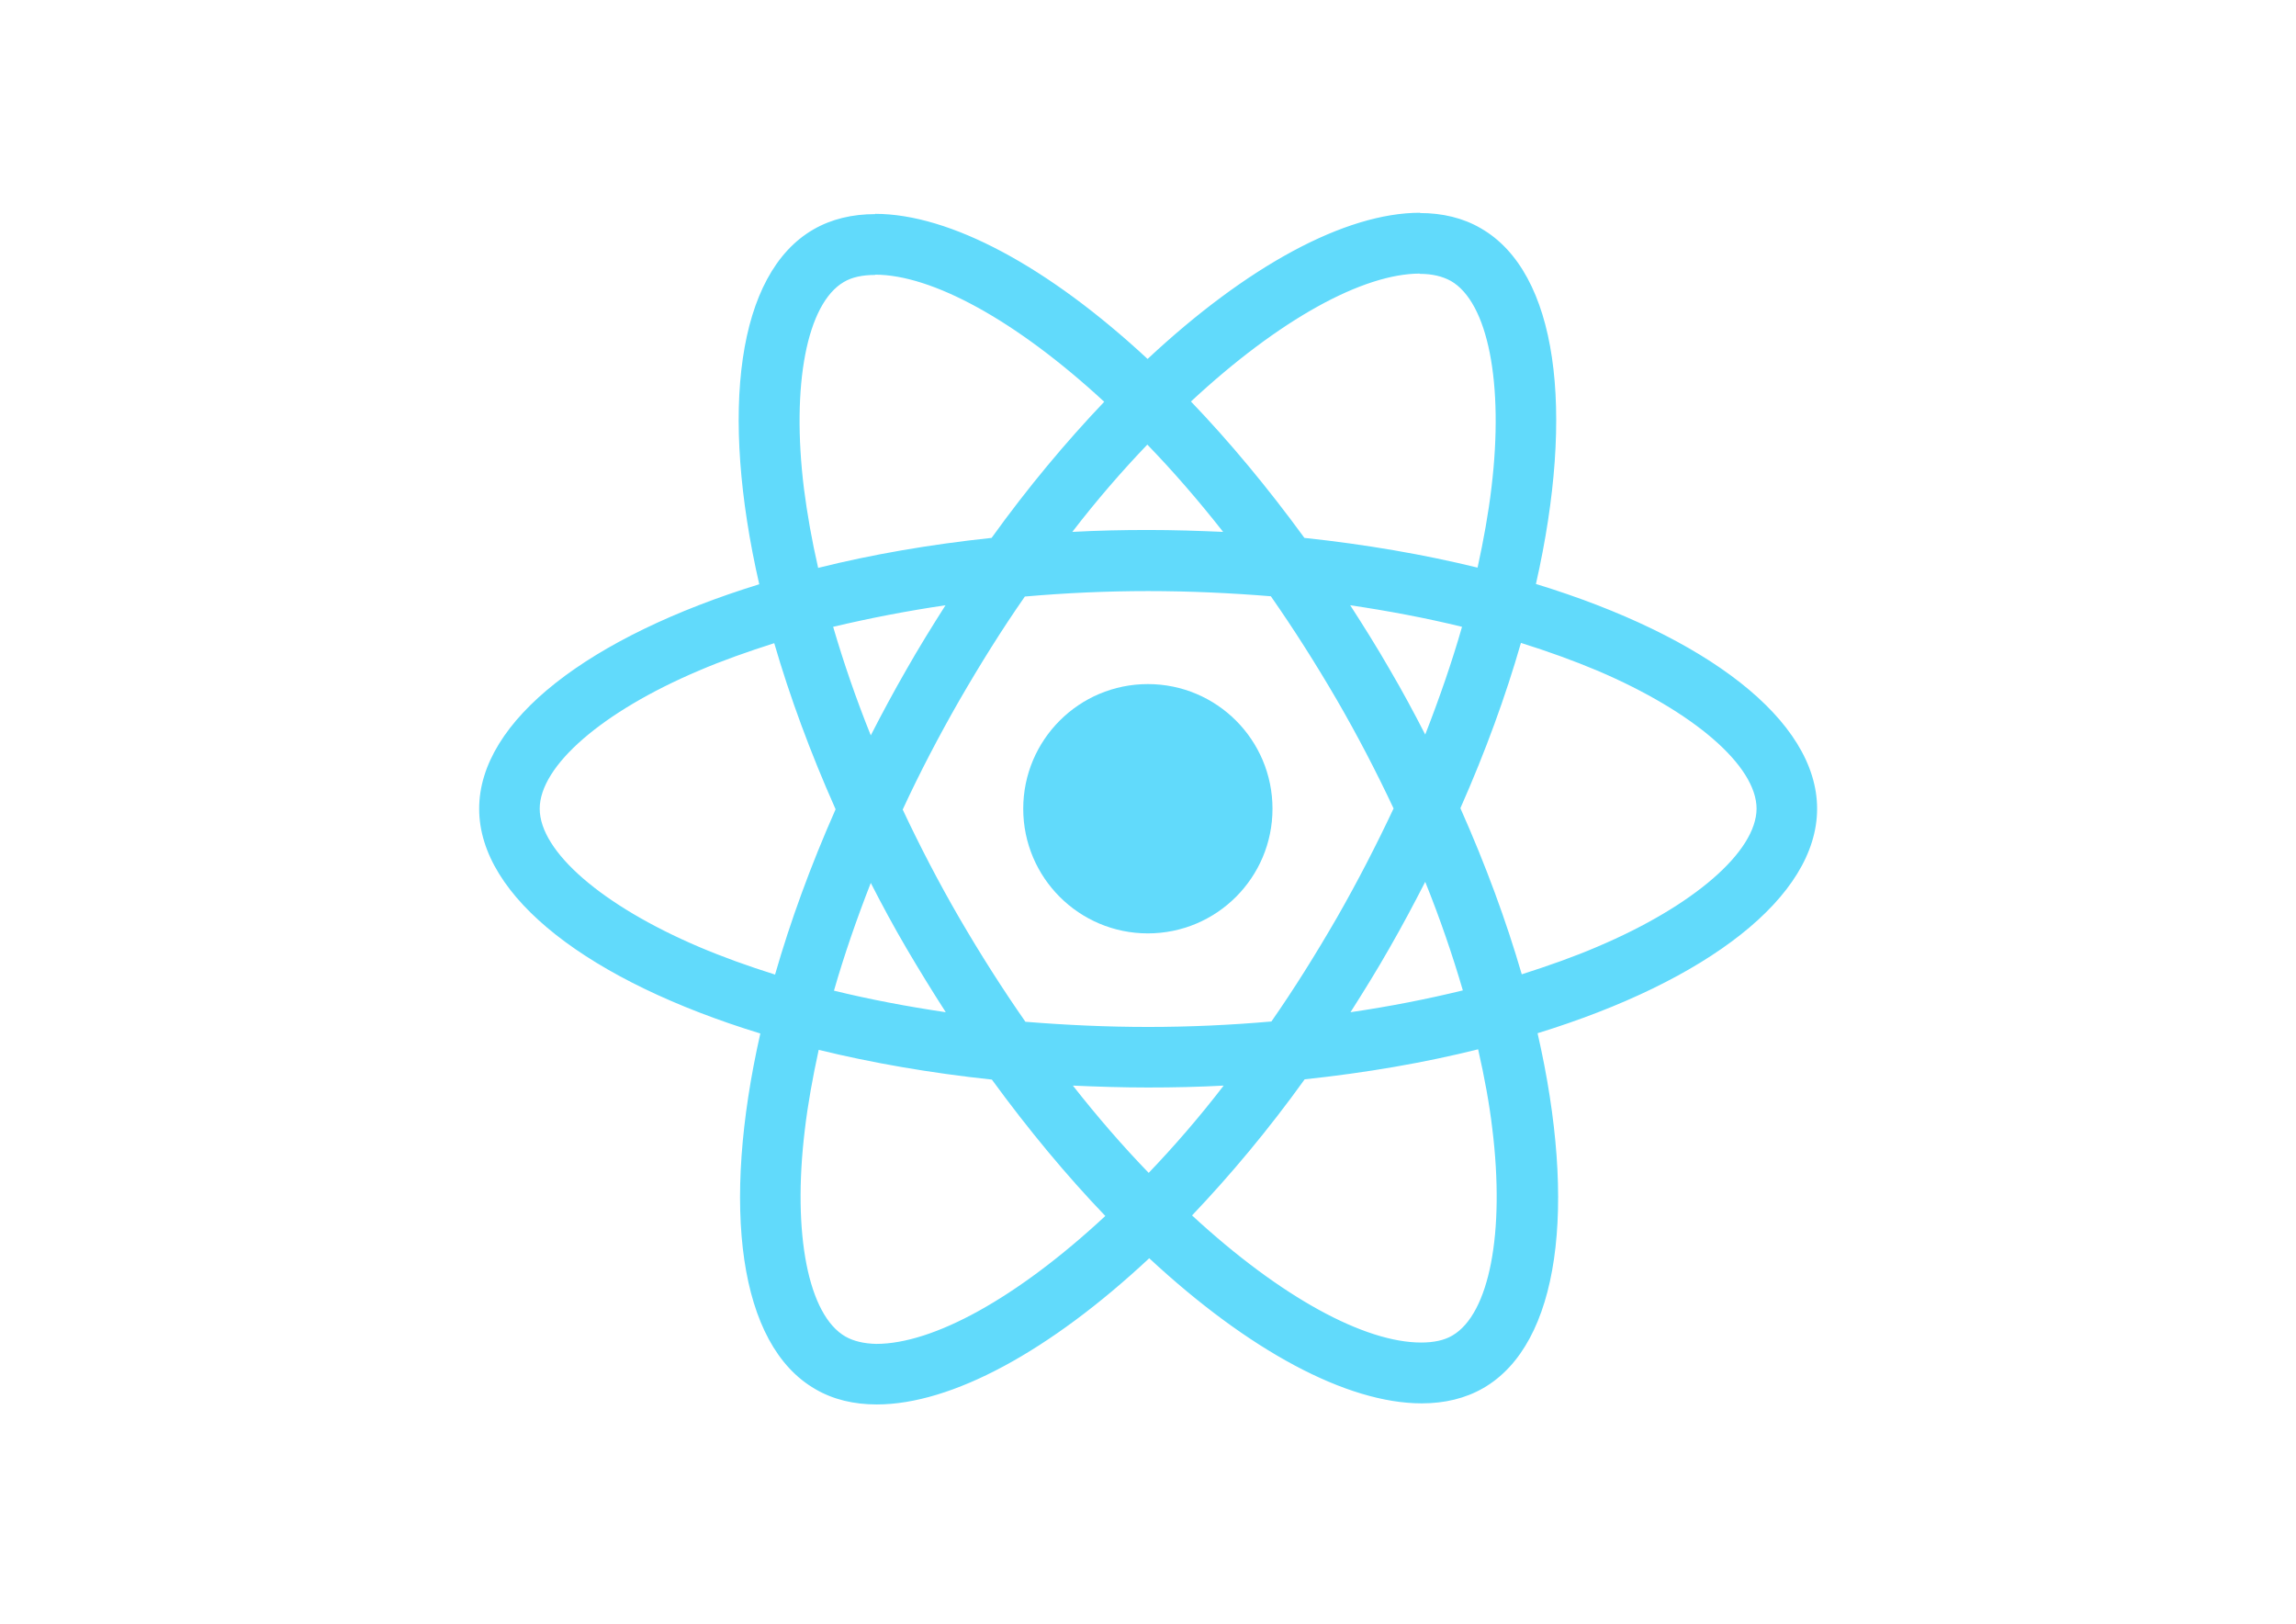
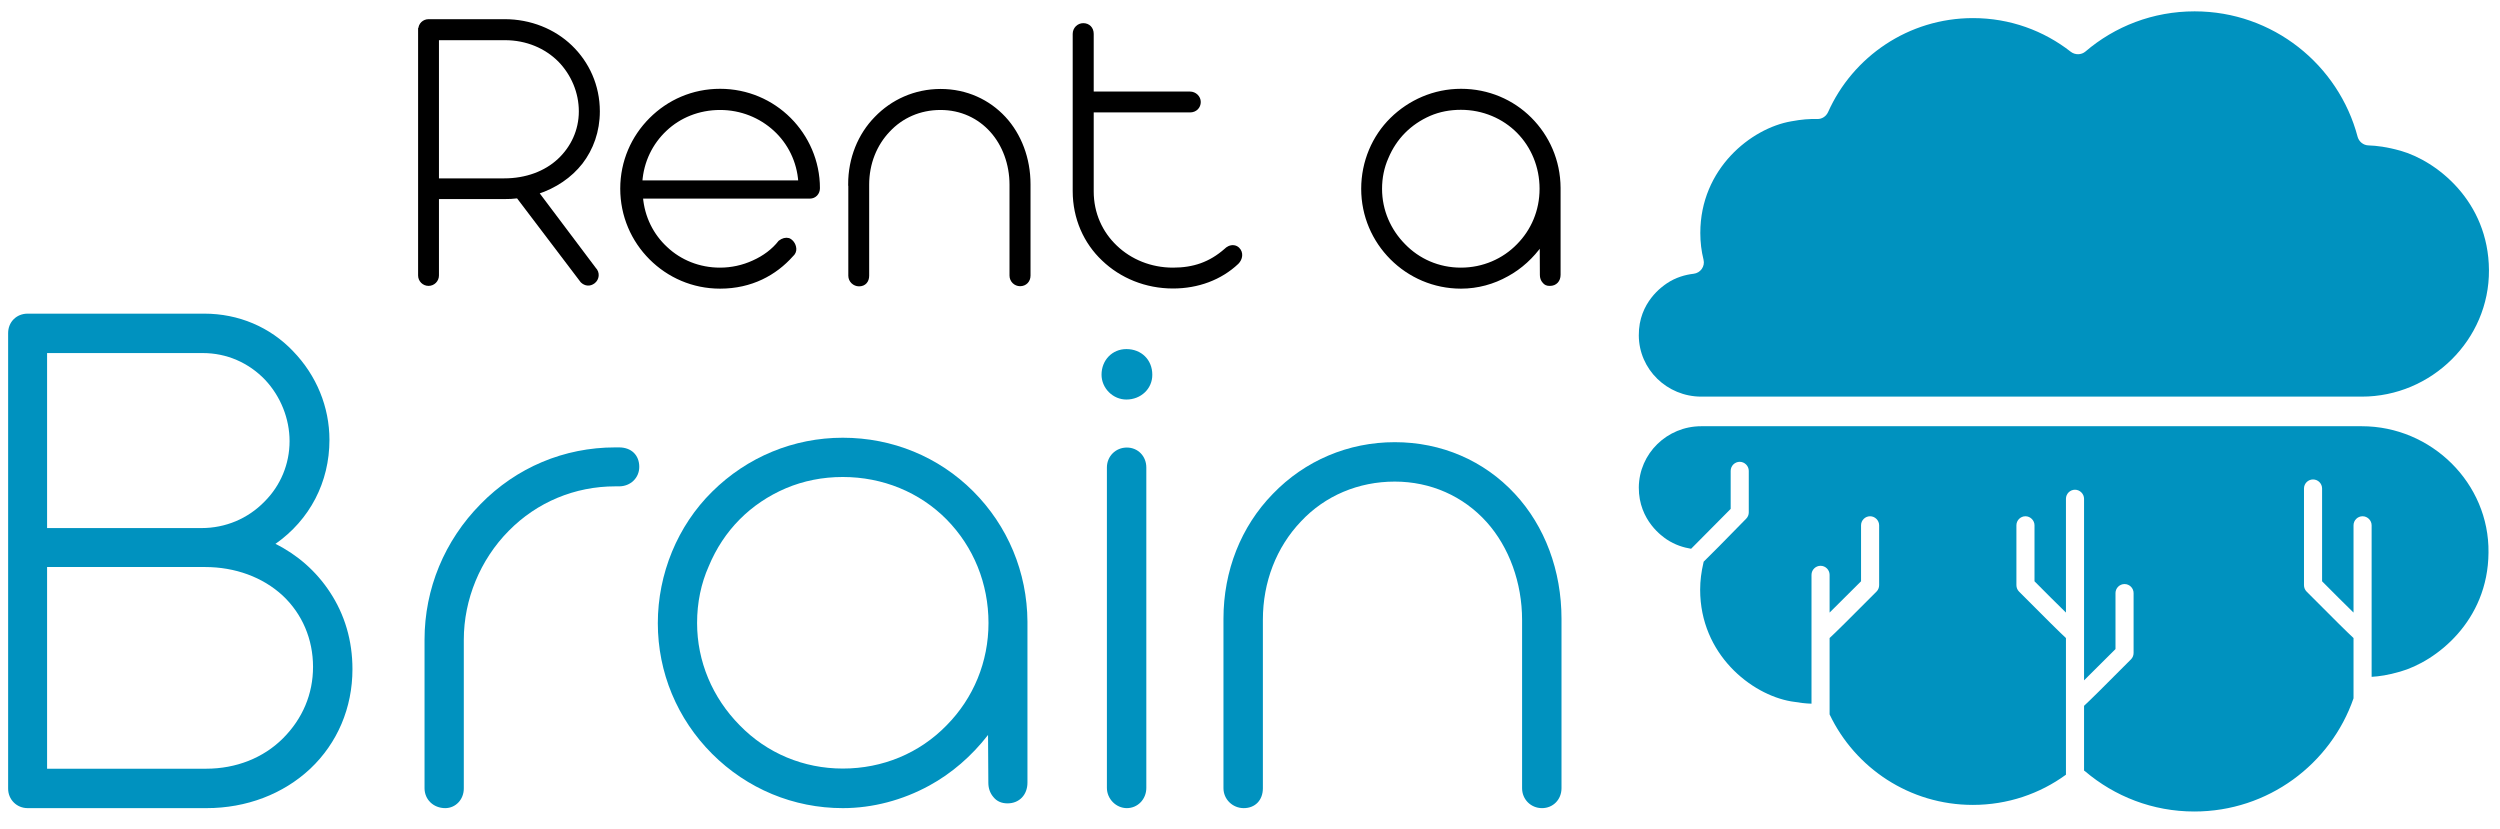
- <svg xmlns="http://www.w3.org/2000/svg" viewBox="0 0 841.9 595.3">
-   <g fill="#61DAFB">
-     <path d="M666.3 296.5c0-32.5-40.7-63.3-103.1-82.4 14.4-63.6 8-114.2-20.2-130.4-6.5-3.8-14.1-5.6-22.4-5.6v22.3c4.6 0 8.3.9 11.4 2.6 13.6 7.8 19.5 37.5 14.9 75.7-1.1 9.4-2.9 19.3-5.1 29.4-19.6-4.8-41-8.5-63.5-10.9-13.5-18.5-27.5-35.3-41.6-50 32.6-30.3 63.2-46.9 84-46.9V78c-27.5 0-63.5 19.6-99.9 53.6-36.4-33.8-72.4-53.2-99.9-53.2v22.3c20.7 0 51.4 16.5 84 46.6-14 14.7-28 31.4-41.3 49.9-22.6 2.4-44 6.1-63.6 11-2.3-10-4-19.7-5.2-29-4.7-38.2 1.1-67.9 14.6-75.8 3-1.8 6.9-2.6 11.5-2.6V78.5c-8.4 0-16 1.8-22.6 5.6-28.1 16.2-34.4 66.7-19.9 130.1-62.2 19.2-102.7 49.9-102.7 82.3 0 32.5 40.7 63.3 103.1 82.4-14.4 63.6-8 114.2 20.2 130.4 6.5 3.8 14.1 5.6 22.5 5.6 27.5 0 63.5-19.6 99.9-53.6 36.4 33.8 72.4 53.2 99.9 53.2 8.4 0 16-1.8 22.6-5.6 28.1-16.2 34.4-66.7 19.9-130.1 62-19.1 102.5-49.9 102.5-82.3zm-130.2-66.7c-3.7 12.9-8.3 26.2-13.5 39.5-4.1-8-8.4-16-13.1-24-4.6-8-9.5-15.8-14.4-23.4 14.2 2.1 27.9 4.7 41 7.9zm-45.8 106.5c-7.8 13.5-15.8 26.3-24.1 38.2-14.9 1.3-30 2-45.2 2-15.1 0-30.2-.7-45-1.9-8.3-11.9-16.4-24.6-24.2-38-7.6-13.1-14.5-26.4-20.8-39.8 6.2-13.4 13.2-26.8 20.7-39.9 7.8-13.5 15.8-26.3 24.1-38.2 14.9-1.3 30-2 45.2-2 15.1 0 30.2.7 45 1.9 8.3 11.9 16.4 24.6 24.2 38 7.6 13.1 14.5 26.4 20.8 39.8-6.3 13.4-13.2 26.8-20.7 39.9zm32.3-13c5.4 13.4 10 26.8 13.8 39.8-13.1 3.2-26.9 5.9-41.2 8 4.9-7.7 9.8-15.6 14.4-23.7 4.6-8 8.9-16.1 13-24.1zM421.2 430c-9.3-9.6-18.6-20.3-27.8-32 9 .4 18.2.7 27.5.7 9.4 0 18.7-.2 27.8-.7-9 11.7-18.3 22.4-27.5 32zm-74.4-58.9c-14.2-2.1-27.9-4.7-41-7.9 3.7-12.9 8.3-26.2 13.5-39.5 4.1 8 8.4 16 13.1 24 4.7 8 9.5 15.8 14.4 23.4zM420.7 163c9.3 9.6 18.6 20.3 27.8 32-9-.4-18.2-.7-27.5-.7-9.4 0-18.7.2-27.8.7 9-11.7 18.3-22.4 27.5-32zm-74 58.9c-4.9 7.7-9.8 15.6-14.4 23.7-4.6 8-8.9 16-13 24-5.4-13.4-10-26.8-13.8-39.8 13.1-3.1 26.9-5.8 41.2-7.9zm-90.5 125.2c-35.4-15.1-58.3-34.9-58.3-50.6 0-15.7 22.9-35.6 58.3-50.6 8.6-3.7 18-7 27.7-10.1 5.7 19.6 13.2 40 22.5 60.9-9.2 20.8-16.6 41.1-22.2 60.6-9.9-3.1-19.3-6.5-28-10.2zM310 490c-13.6-7.8-19.5-37.5-14.9-75.7 1.1-9.4 2.9-19.3 5.1-29.4 19.6 4.8 41 8.5 63.5 10.9 13.5 18.5 27.5 35.3 41.6 50-32.6 30.3-63.2 46.9-84 46.9-4.5-.1-8.3-1-11.3-2.7zm237.2-76.2c4.7 38.2-1.1 67.9-14.6 75.8-3 1.8-6.9 2.6-11.5 2.6-20.7 0-51.4-16.5-84-46.6 14-14.7 28-31.4 41.3-49.9 22.6-2.4 44-6.1 63.6-11 2.3 10.1 4.1 19.8 5.2 29.1zm38.5-66.7c-8.6 3.7-18 7-27.7 10.1-5.7-19.6-13.2-40-22.5-60.9 9.2-20.8 16.6-41.1 22.2-60.6 9.9 3.1 19.3 6.5 28.1 10.2 35.4 15.1 58.3 34.9 58.3 50.6-.1 15.7-23 35.6-58.4 50.6zM320.8 78.4z" />
-     <circle cx="420.9" cy="296.5" r="45.7" />
-     <path d="M520.5 78.1z" />
+ <svg xmlns="http://www.w3.org/2000/svg" version="1.1" id="Ebene_1" x="0px" y="0px" viewBox="0 0 1630 540" enable-background="new 0 0 1630 540" xml:space="preserve">
+   <path fill="#0092BF" d="M134.7,526.9H18c-7.1,0-12.7-5.6-12.7-12.7v-297c0-7.3,5.5-12.7,12.7-12.7h115.2c22.3,0,42.9,8.7,57.9,24.5  c15.3,15.8,23.7,36.4,23.7,57.8c0,27.6-12.8,52.1-35.2,67.8c14.3,7.1,26.5,17.8,35.4,31.3c9.8,14.8,14.8,31.8,14.8,50.4  c0,25.2-9.8,48.2-27.5,64.9C184.6,517.8,160.6,526.9,134.7,526.9z M30.7,501.2h103.7c19.5,0,37.3-7,50.1-19.8  c12.8-12.8,19.6-28.9,19.6-46.6c0-18-7-34.5-19.8-46.5c-13-12-31-18.6-50.6-18.6H30.7V501.2z M30.7,344.3h100.7  c15.6,0,30.2-6.1,41.1-17.3c10.5-10.5,16.3-24.5,16.3-39.4c0-14.6-5.8-29.1-15.9-39.9c-10.8-11.3-25.2-17.5-40.6-17.5H30.7V344.3z" />
+   <path fill="#0092BF" d="M290.3,526.9c-7.7,0-13.5-5.6-13.5-13v-96.8c0-33.2,13-64.6,36.6-88.5c23.3-23.8,54.4-36.9,87.7-36.9h2.5  c8,0,13.2,5,13.2,12.7c0,7.2-5.7,12.7-13.2,12.7h-2.5c-26.3,0-51,10.3-69.4,29c-18.6,18.8-29.3,44.7-29.3,71v96.8  C302.5,521.2,297.1,526.9,290.3,526.9z" />
+   <path fill="#0092BF" d="M549.5,526.9c-32.1,0-62.4-12.6-85.2-35.4c-22.8-22.8-35.4-53.1-35.4-85.2c0-32.2,12.9-63.5,35.4-85.7  c22.9-22.7,53.2-35.2,85.2-35.2c32.3,0,62.5,12.4,85,34.9c22.6,22.6,35.2,52.8,35.4,85v105c0,7.9-5.3,13.5-13,13.5  c-3.9,0-7-1.4-9.1-4c-2.2-2.5-3.4-5.7-3.4-9.4l-0.2-31.2c-10.7,13.8-23.8,25.1-38.3,33C588.5,521.7,569,526.9,549.5,526.9z   M549.5,311c-13.2,0-25.6,2.5-37,7.3c-23.2,9.9-40.7,27.5-50.4,50.9c-5,11.2-7.6,23.7-7.6,37c0,24.9,9.9,48.6,27.8,66.7  c17.7,18.2,41.6,28.2,67.2,28.2c26,0,50-10,67.7-28.2c17.6-17.8,27.3-41.5,27.3-66.7c0-25.7-9.7-49.6-27.3-67.5  C599.6,320.9,575.5,311,549.5,311z" />
+   <path fill="#0092BF" d="M734.7,526.9c-7,0-13-6-13-13.2V304.8c0-7.3,5.7-13,13-13c7.2,0,12.7,5.6,12.7,13v208.9  C747.4,521.1,741.8,526.9,734.7,526.9z M734.4,260.5c-4.2,0-8.3-1.7-11.4-4.8c-3.1-3.1-4.8-7.2-4.8-11.4c0-9.5,7-16.7,16.2-16.7  c9.8,0,16.9,7,16.9,16.7C751.4,253.4,743.9,260.5,734.4,260.5z" />
+   <path fill="#0092BF" d="M1005.4,526.9c-7.3,0-13-5.7-13-13V404.2c0-24.2-8.4-47.4-23.1-63.8C954,323.4,932.7,314,909.4,314  c-23.7,0-45.5,9.2-61.2,26c-16,16.8-24.8,39.5-24.8,64v109.9c0,7.8-5,13-12.5,13c-7.3,0-13.2-5.8-13.2-13V403.5  c0-31.3,11.4-60.2,32.2-81.5c20.9-21.7,49.2-33.7,79.5-33.7c30.4,0,58.2,12,78.3,33.7c19.6,21.1,30.4,50.1,30.4,81.5v110.4  C1018.1,521.3,1012.6,526.9,1005.4,526.9z" />
+   <path stroke="#000000" stroke-width="2" stroke-miterlimit="10" d="M273.7,19.3c0-3.4,2.6-5.8,5.8-5.8H329  c16.8,0,32.2,6.3,43.2,16.9c11,10.6,17.9,25.4,17.9,42.2c0,13-4.2,24.4-11.1,33.4c-7.1,9.1-17.1,15.8-28.7,19.6l37.3,49.6  c2.7,2.7,2.1,6.7-0.5,8.7c-2.6,2-5.5,1.6-7.7-0.5l-41.8-55.1c-3.1,0.4-5.9,0.5-9,0.5h-43.4v50.8c0,3.2-2.6,5.8-5.8,5.8  c-3.2,0-5.8-2.6-5.8-5.8V19.3z M285.2,25.2v92.1h43.5c14.5,0,27-4.8,35.7-12.9c8.7-8.1,14-19.3,14-31.8c0-12.5-5.1-24.4-13.7-33.2  c-8.7-8.7-21.1-14.2-35.5-14.2H285.2z" />
+   <path stroke="#000000" stroke-width="2" stroke-miterlimit="10" d="M518.2,162.2c0.1,1.5-0.5,3-2,4.3c-10.7,12-26.3,20.7-46.7,20.7  c-17.7,0-33.6-7.1-45.3-18.8c-11.7-11.7-18.8-27.7-18.8-45.4s7.1-33.6,18.8-45.3c11.7-11.7,27.5-18.8,45.3-18.8  c17.7,0,33.7,7.1,45.3,18.7c11.5,11.5,18.8,27.5,18.8,45.1c0,3.2-2.3,5.8-5.6,5.8H418.2c1.1,13.3,7,24.9,16.1,33.3  c9.1,8.6,21.5,13.7,35.1,13.7c7.5,0,15-1.6,21.9-4.8c6.9-3.1,12.8-7.5,17.1-13c2-1.5,3.9-2,5.8-1.5C515.9,156.9,518,159,518.2,162.2  z M521.5,118.6c-0.9-13.4-6.9-25.5-16.3-34.1c-9.4-8.6-21.9-13.8-35.7-13.8c-14,0-26.5,5.2-35.6,13.8c-9.3,8.7-15.2,20.7-16.1,34.1  H521.5z" />
+   <path stroke="#000000" stroke-width="2" stroke-miterlimit="10" d="M554,120.1c0-16.8,6.3-32.2,17.1-43.2  c10.6-11,25.4-17.9,42.2-17.9c16.8,0,31.3,6.9,41.5,17.9s16.1,26.5,16.1,43.2v59.6c0,3.4-2.4,5.9-5.8,5.9c-3.2,0-5.9-2.6-5.9-5.9  v-59.2c0-13.6-4.7-26.2-12.8-35.2c-8.1-9-19.6-14.6-33.2-14.6c-13.6,0-25.4,5.4-33.8,14.4c-8.6,9-13.7,21.4-13.7,35.3v59.4  c0,3.4-2,5.9-5.6,5.9c-3.2,0-6-2.6-6-5.9V120.1z" />
+   <path stroke="#000000" stroke-width="2" stroke-miterlimit="10" d="M700.4,22.1c0-3.4,2.7-6,5.9-6c3.4,0,5.8,2.4,5.8,6v38.6h63.8  c3.2,0,6,2.6,6,5.8c0,3.2-2.4,5.8-6,5.8h-63.8v52.5c0,14.4,5.8,27,15.4,36.1c9.5,9.1,22.7,14.6,37.3,14.6c13.3,0,24.2-3.6,34.4-12.6  c0.5-0.5,1.2-1.1,2.1-1.5c2-0.9,4.2-0.8,5.9,0.8c2.7,2.6,2,6.6-0.5,9.1c-10.9,10.3-25.7,15.8-41.9,15.8c-17.7,0-33.8-6.7-45.5-17.9  c-11.8-11.1-18.9-26.9-18.9-44.6V22.1z" />
+   <path stroke="#000000" stroke-width="2" stroke-miterlimit="10" d="M1006.6,183.7c-1.1-1.2-1.6-2.7-1.6-4.4l-0.1-20.1  c-5.8,8.2-13.4,15.3-22.3,20.1c-8.9,5-19.2,7.9-30,7.9c-17.6,0-33.6-7.1-45.3-18.8c-11.7-11.7-18.8-27.7-18.8-45.3  c0-17.7,7.1-34,18.8-45.5C919,66.1,935,58.9,952.6,58.9c17.7,0,33.6,7,45.1,18.5c11.6,11.6,18.7,27.4,18.8,45.1v56.7  c0,3.6-2.3,6.2-5.9,6.2C1008.8,185.5,1007.5,184.9,1006.6,183.7z M904.3,102.7c-2.8,6.3-4.2,13.2-4.2,20.4  c0,14.4,5.9,27.3,15.3,36.8c9.4,9.7,22.4,15.6,37.1,15.6c14.6,0,27.9-5.9,37.3-15.6c9.4-9.5,15-22.4,15-36.8  c0-14.5-5.6-27.7-15-37.2c-9.4-9.5-22.7-15.3-37.3-15.3c-7.3,0-14.1,1.3-20.4,4C919.3,80.2,909.7,89.8,904.3,102.7z" />
+   <g>
+     <g>
+       <path fill="#0092BF" stroke="#0092BF" stroke-width="3" stroke-miterlimit="10" d="M394.4,342.3" />
+     </g>
  </g>
+   <path fill="#0092BF" d="M1565.2,98.3c-9.3-2.6-15.6-3.3-21-3.5c-3.3-0.1-6.1-2.4-7-5.5c-12.4-47.1-55.3-81.9-106.3-81.9  c-27.2,0-52,9.8-71.2,26.2c-2.7,2.3-6.7,2.3-9.5,0.2c-17.6-13.8-39.7-22-63.8-22c-42.1,0-78.4,25.2-94.5,61.3  c-1.3,2.8-4,4.6-7.1,4.5c-5.3-0.1-9.8,0.2-16.9,1.5c-26.1,4.5-59.3,30.8-59.3,72.8c0,6,0.7,11.8,2.1,17.4c1.1,4.4-2,8.7-6.5,9.2  c-5.2,0.6-11.6,2.3-17.5,6.3c-2.3,1.6-18.4,12.1-18.2,33.9c0.1,22.2,18.5,39.9,40.7,39.9h430.7c45.4,0,83.2-37.1,82.9-82.5  C1622.5,131,1588.5,104.9,1565.2,98.3z" />
+   <path fill="#0092BF" d="M1539.9,277.9h-430.7c-22.2,0-40.5,17.7-40.7,39.9c-0.1,21.8,15.9,32.3,18.2,33.9c5.4,3.6,11,5.3,15.9,6.1  c5.4-5.4,15.9-16,25.8-26V307c0-3.3,2.7-5.9,5.9-5.9s5.9,2.7,5.9,5.9v27.1c0,1.5-0.6,3-1.7,4.1c-15.1,15.5-23.2,23.6-27.7,28  c0,0.3-0.1,0.6-0.2,0.9c-1.3,5.6-2.1,11.4-2.1,17.4c0,42,33.2,68.3,59.3,72.8c5.4,0.9,9.4,1.4,13.3,1.5v-45.6v-38.4  c0-3.3,2.7-5.9,5.9-5.9c3.3,0,5.9,2.7,5.9,5.9v24.6c5.7-5.6,13.3-13.2,20.5-20.4v-36.5c0-3.3,2.7-5.9,5.9-5.9s5.9,2.7,5.9,5.9v39  c0,1.6-0.6,3.1-1.7,4.2c-18.7,18.8-26.8,26.8-30.6,30.3v49.8c16.6,34.9,52.2,59,93.4,59c22.7,0,43.7-7.3,60.7-19.7v-8.3v-5.4v-33.8  V416c-3.8-3.5-11.9-11.5-30.6-30.3c-1.1-1.1-1.7-2.6-1.7-4.2v-39c0-3.3,2.7-5.9,5.9-5.9s5.9,2.7,5.9,5.9v36.5  c7.2,7.2,14.7,14.8,20.5,20.4v-74.2c0-3.3,2.7-5.9,5.9-5.9s5.9,2.7,5.9,5.9v88v30.4c5.7-5.6,13.3-13.2,20.5-20.4v-36.5  c0-3.3,2.7-5.9,5.9-5.9c3.3,0,5.9,2.7,5.9,5.9v39c0,1.6-0.6,3.1-1.7,4.2c-18.7,18.8-26.8,26.8-30.6,30.3v31.1v5.4v5.7  c0.2,0.2,0.5,0.3,0.7,0.5c19.2,16.3,44,26.2,71.2,26.2c48,0,88.9-30.8,103.8-73.8V416c-3.8-3.5-11.9-11.5-30.6-30.3  c-1.1-1.1-1.7-2.6-1.7-4.2v-63c0-3.3,2.7-5.9,5.9-5.9c3.3,0,5.9,2.7,5.9,5.9v60.5c7.2,7.2,14.7,14.8,20.5,20.4v-56.9  c0-3.3,2.7-5.9,5.9-5.9s5.9,2.7,5.9,5.9v70.7v0.4v27.7c4.9-0.3,10.7-1.1,18.6-3.4c23.3-6.6,57.3-32.8,57.6-77.6  C1623.1,315.1,1585.3,277.9,1539.9,277.9z" />
</svg>
